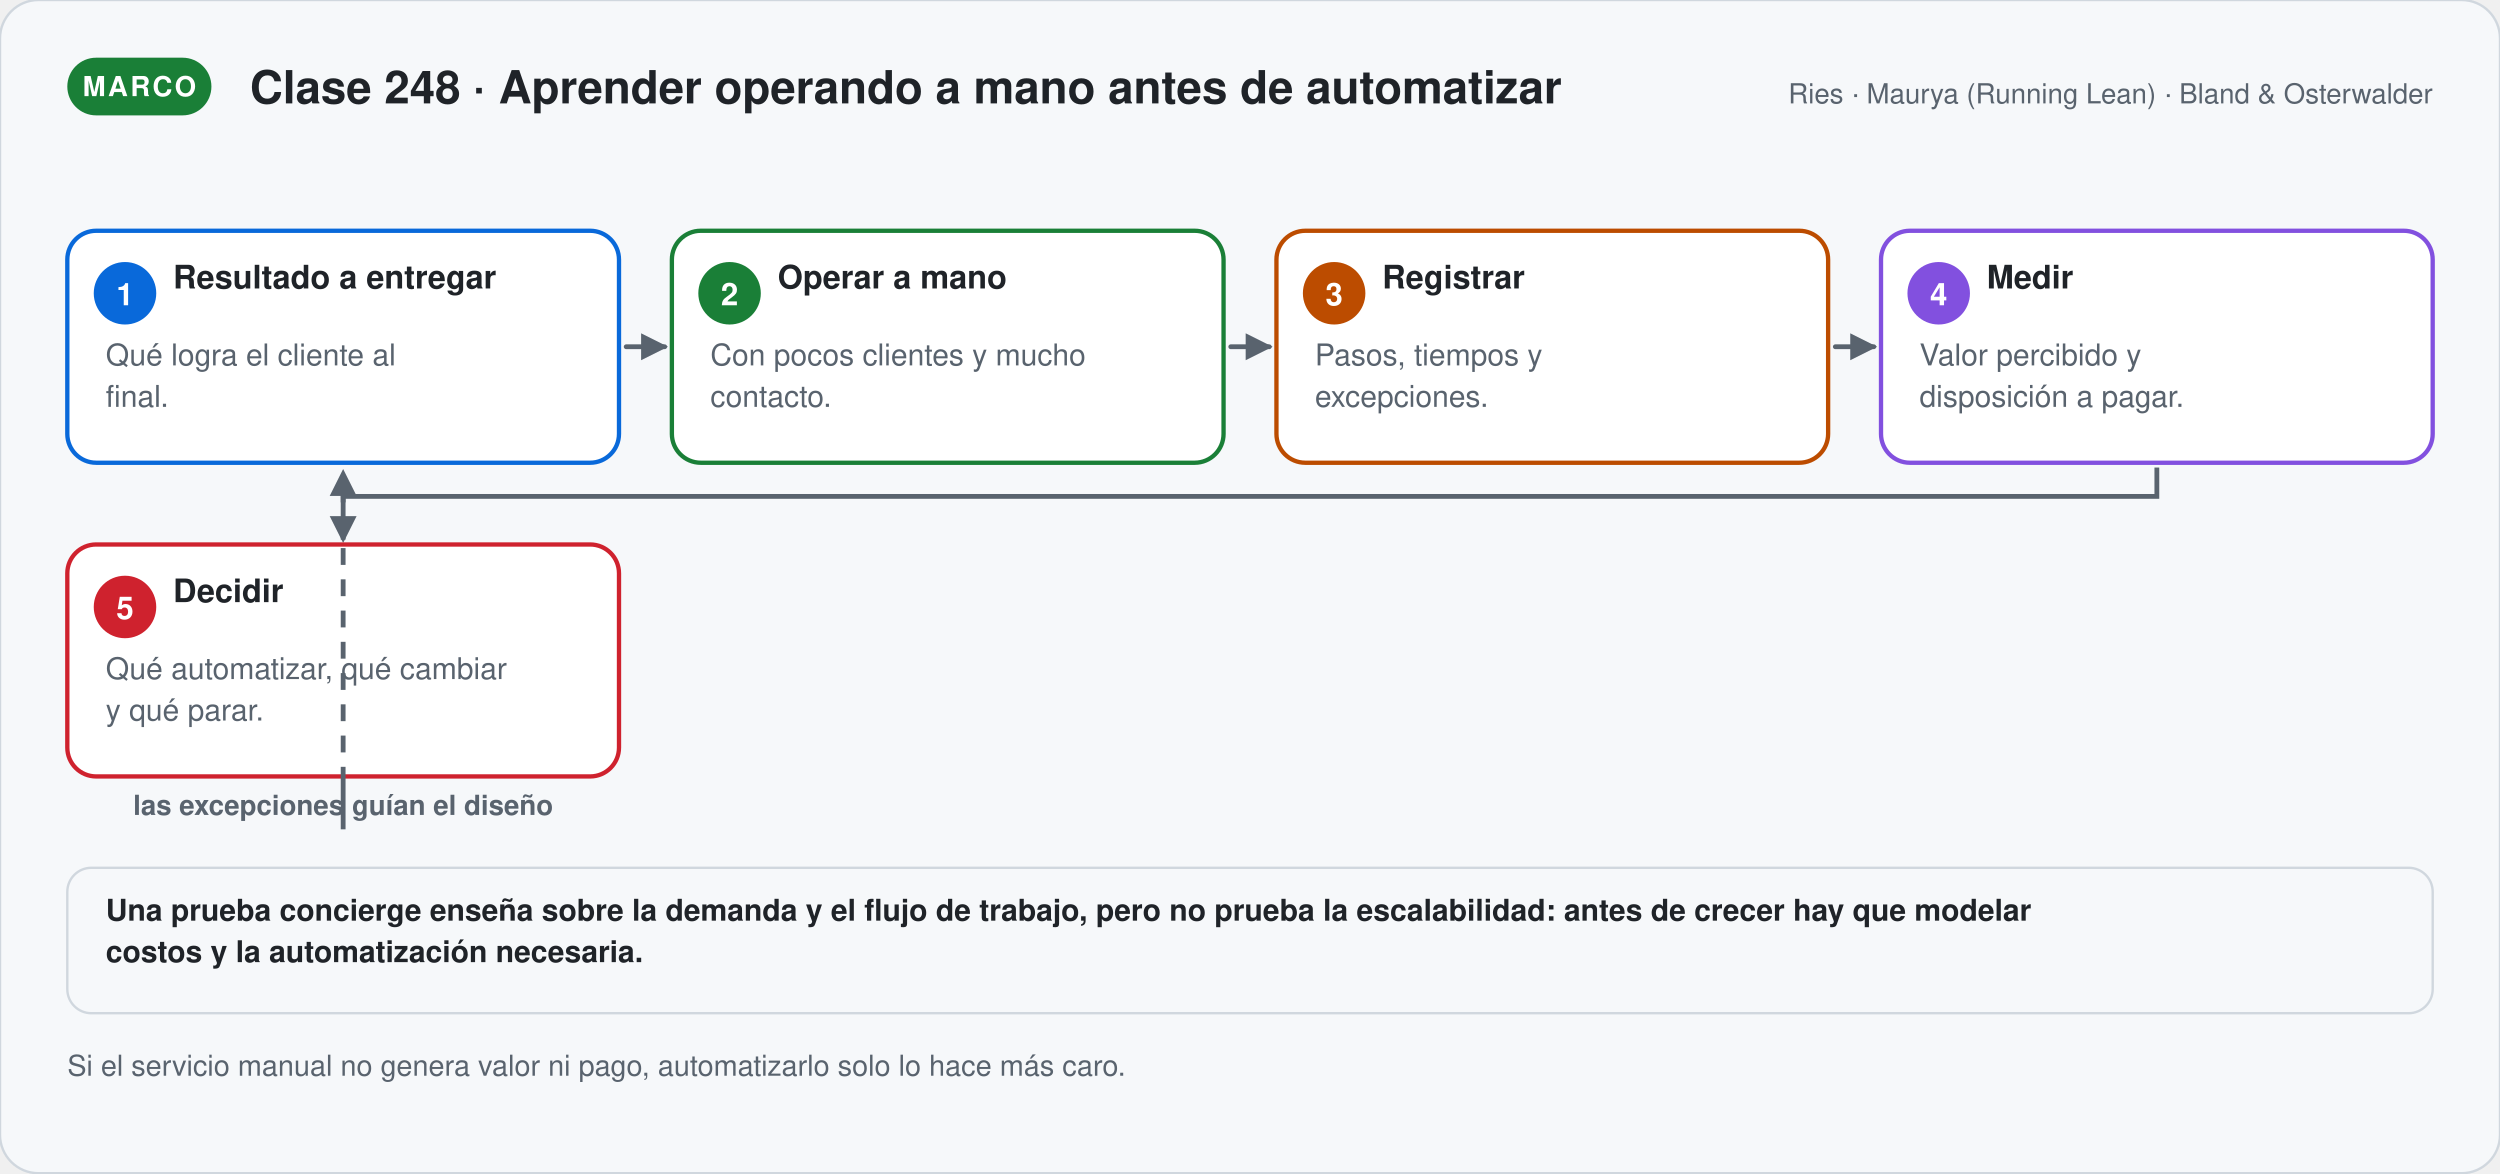
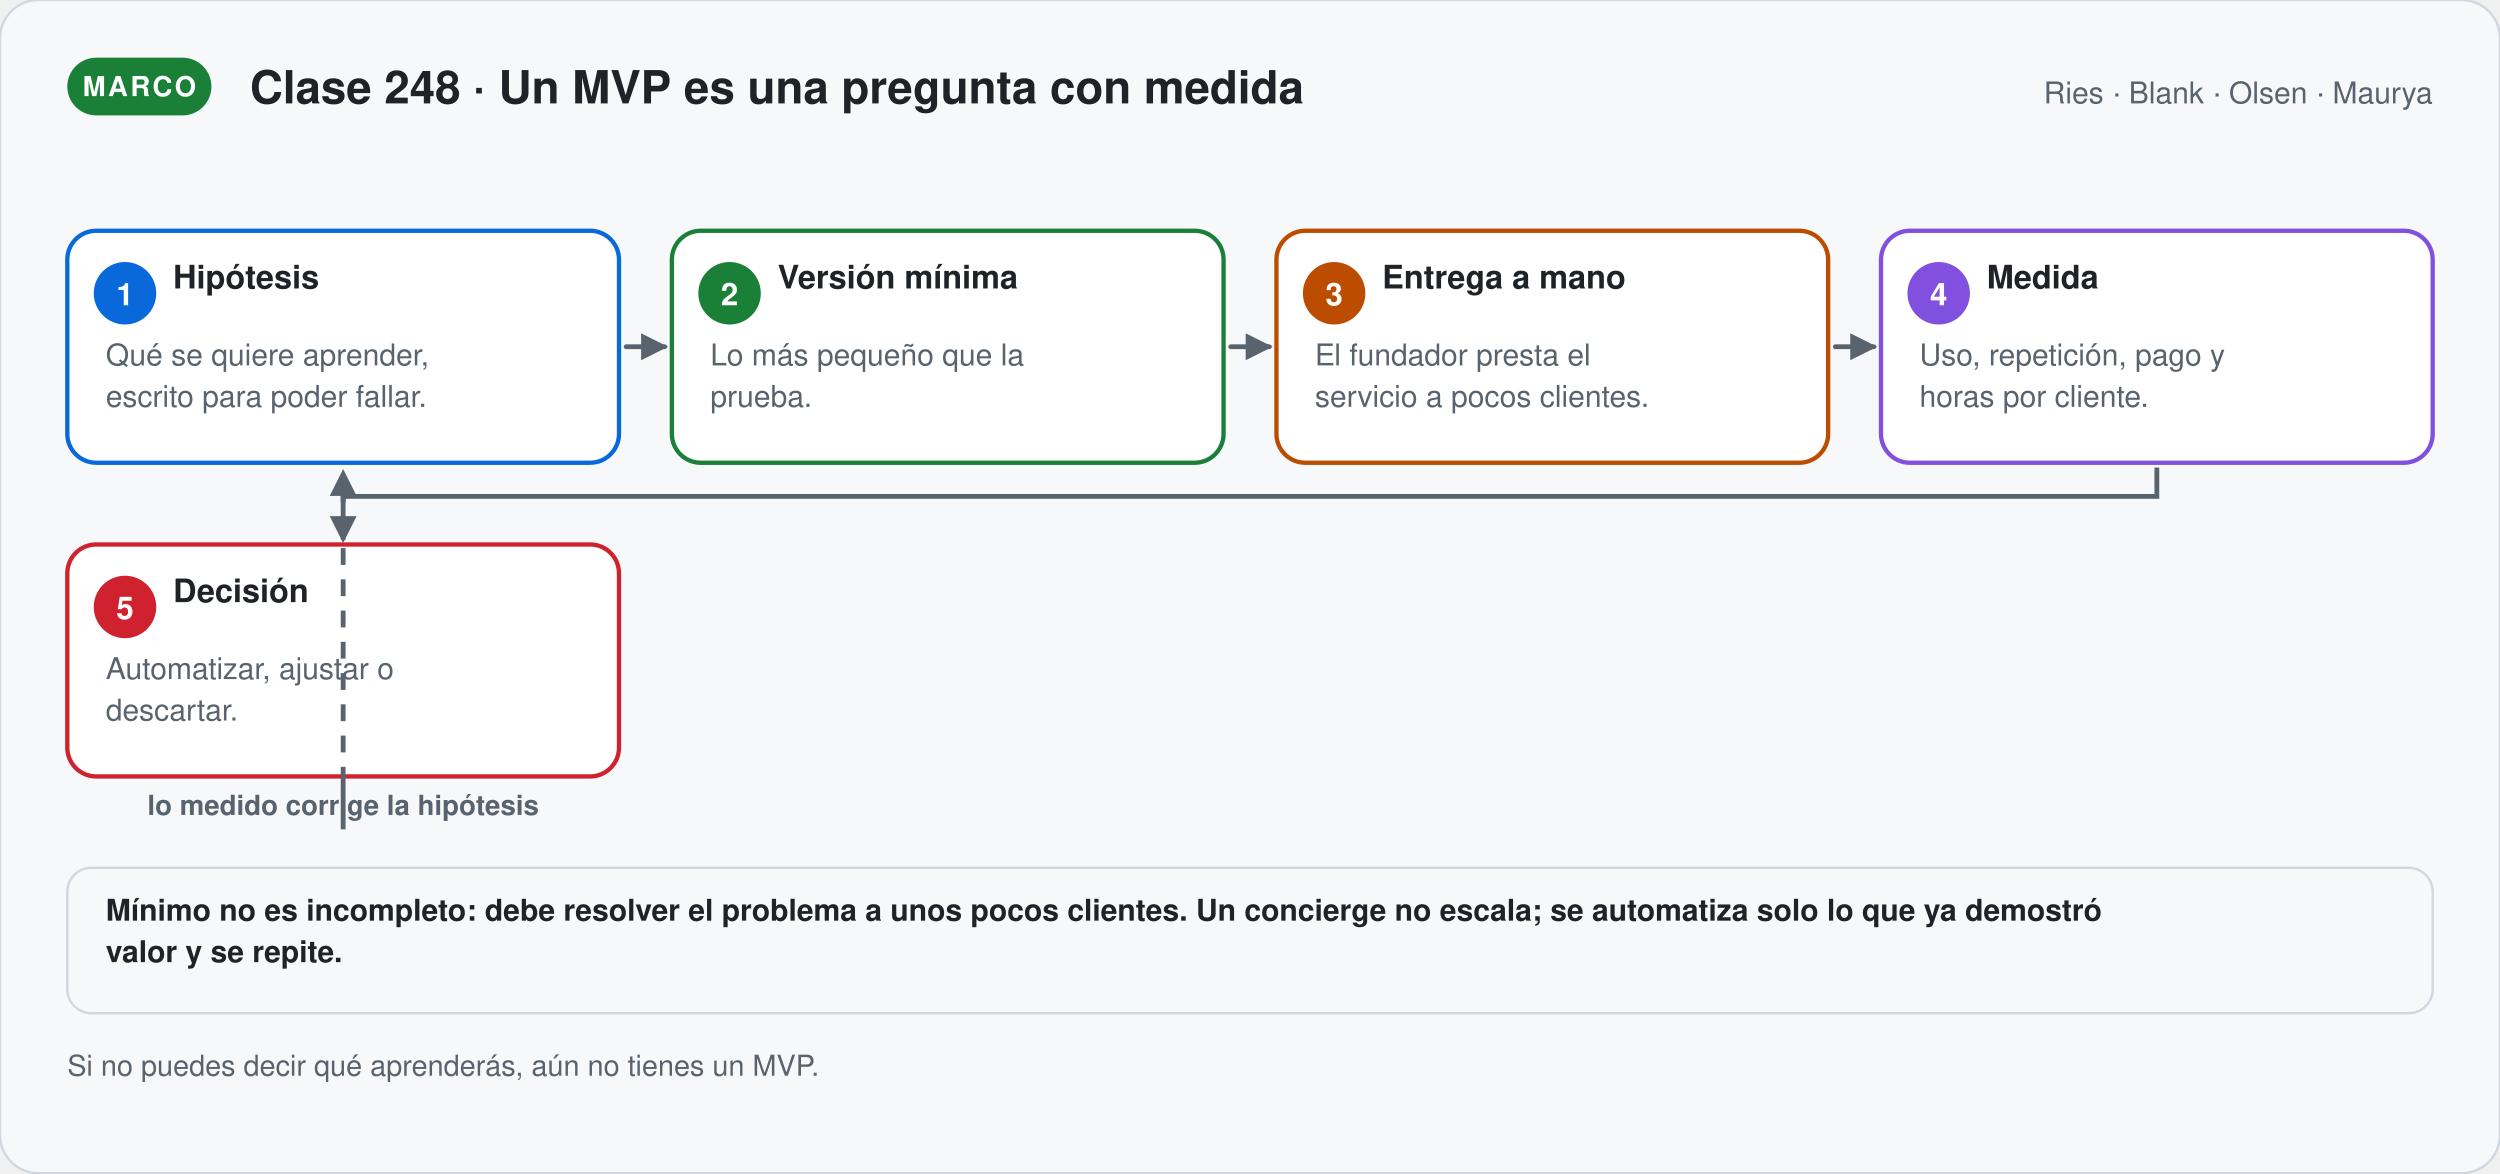
<svg xmlns="http://www.w3.org/2000/svg" viewBox="0 0 1040 488.06" width="1040" role="img" aria-labelledby="t-s248 d-s248" font-family="'Segoe UI', 'Helvetica Neue', Helvetica, Arial, sans-serif">
  <defs>
    <marker id="p-s248" viewBox="0 0 10 10" refX="8" refY="5" markerWidth="7" markerHeight="7" orient="auto">
      <path d="M1,1 L9,5 L1,9 Z" fill="#59636e" />
    </marker>
  </defs>
  <rect width="1040" height="488.06" rx="16" fill="#f6f8fa" stroke="#d0d7de" />
  <rect x="28" y="24" width="59.95" height="24" rx="12" fill="#1a7f37" />
  <text x="57.975" y="40" font-size="11.5" font-weight="700" fill="#ffffff" text-anchor="middle" letter-spacing="1">MARCO</text>
-   <text x="103.95" y="43" font-size="19" font-weight="700" fill="#1f2328" text-anchor="start">Clase 248 · Aprender operando a mano antes de automatizar</text>
-   <text x="1012" y="43" font-size="11.5" font-weight="400" fill="#59636e" text-anchor="end">Ries · Maurya (Running Lean) · Bland &amp; Osterwalder</text>
+   <text x="103.95" y="43" font-size="19" font-weight="700" fill="#1f2328" text-anchor="start">Clase 248 · Un MVP es una pregunta con medida</text>
+   <text x="1012" y="43" font-size="12.5" font-weight="400" fill="#59636e" text-anchor="end">Ries · Blank · Olsen · Maurya</text>
  <rect x="28" y="96" width="229.5" height="96.5" rx="12" fill="#ffffff" stroke="#0969da" stroke-width="1.8" />
  <circle cx="52.0" cy="122.0" r="13" fill="#0969da" />
  <text x="52" y="127" font-size="13" font-weight="700" fill="#ffffff" text-anchor="middle">1</text>
-   <text x="72" y="120" font-size="13.5" font-weight="700" fill="#1f2328" text-anchor="start">Resultado a entregar</text>
-   <text x="44" y="152" font-size="12.5" font-weight="400" fill="#59636e" text-anchor="start">Qué logra el cliente al</text>
-   <text x="44" y="169.25" font-size="12.5" font-weight="400" fill="#59636e" text-anchor="start">final.</text>
+   <text x="72" y="120" font-size="13.5" font-weight="700" fill="#1f2328" text-anchor="start">Hipótesis</text>
+   <text x="44" y="152" font-size="12.5" font-weight="400" fill="#59636e" text-anchor="start">Qué se quiere aprender,</text>
+   <text x="44" y="169.25" font-size="12.5" font-weight="400" fill="#59636e" text-anchor="start">escrito para poder fallar.</text>
  <path d="M260.5,144.25 L276.5,144.25" stroke="#59636e" stroke-width="2" fill="none" stroke-linecap="round" marker-end="url(#p-s248)" />
  <rect x="279.5" y="96" width="229.5" height="96.5" rx="12" fill="#ffffff" stroke="#1a7f37" stroke-width="1.8" />
  <circle cx="303.5" cy="122.0" r="13" fill="#1a7f37" />
  <text x="303.5" y="127" font-size="13" font-weight="700" fill="#ffffff" text-anchor="middle">2</text>
-   <text x="323.5" y="120" font-size="13.5" font-weight="700" fill="#1f2328" text-anchor="start">Operar a mano</text>
-   <text x="295.5" y="152" font-size="12.5" font-weight="400" fill="#59636e" text-anchor="start">Con pocos clientes y mucho</text>
-   <text x="295.5" y="169.25" font-size="12.5" font-weight="400" fill="#59636e" text-anchor="start">contacto.</text>
+   <text x="323.5" y="120" font-size="13.5" font-weight="700" fill="#1f2328" text-anchor="start">Versión mínima</text>
+   <text x="295.5" y="152" font-size="12.5" font-weight="400" fill="#59636e" text-anchor="start">Lo más pequeño que la</text>
+   <text x="295.5" y="169.25" font-size="12.5" font-weight="400" fill="#59636e" text-anchor="start">prueba.</text>
  <path d="M512,144.25 L528,144.25" stroke="#59636e" stroke-width="2" fill="none" stroke-linecap="round" marker-end="url(#p-s248)" />
  <rect x="531" y="96" width="229.5" height="96.5" rx="12" fill="#ffffff" stroke="#bc4c00" stroke-width="1.8" />
  <circle cx="555.0" cy="122.0" r="13" fill="#bc4c00" />
  <text x="555" y="127" font-size="13" font-weight="700" fill="#ffffff" text-anchor="middle">3</text>
-   <text x="575" y="120" font-size="13.5" font-weight="700" fill="#1f2328" text-anchor="start">Registrar</text>
-   <text x="547" y="152" font-size="12.5" font-weight="400" fill="#59636e" text-anchor="start">Pasos, tiempos y</text>
-   <text x="547" y="169.25" font-size="12.5" font-weight="400" fill="#59636e" text-anchor="start">excepciones.</text>
+   <text x="575" y="120" font-size="13.5" font-weight="700" fill="#1f2328" text-anchor="start">Entrega a mano</text>
+   <text x="547" y="152" font-size="12.5" font-weight="400" fill="#59636e" text-anchor="start">El fundador presta el</text>
+   <text x="547" y="169.25" font-size="12.5" font-weight="400" fill="#59636e" text-anchor="start">servicio a pocos clientes.</text>
  <path d="M763.5,144.25 L779.5,144.25" stroke="#59636e" stroke-width="2" fill="none" stroke-linecap="round" marker-end="url(#p-s248)" />
  <rect x="782.5" y="96" width="229.5" height="96.5" rx="12" fill="#ffffff" stroke="#8250df" stroke-width="1.8" />
  <circle cx="806.5" cy="122.0" r="13" fill="#8250df" />
  <text x="806.5" y="127" font-size="13" font-weight="700" fill="#ffffff" text-anchor="middle">4</text>
-   <text x="826.5" y="120" font-size="13.5" font-weight="700" fill="#1f2328" text-anchor="start">Medir</text>
-   <text x="798.5" y="152" font-size="12.5" font-weight="400" fill="#59636e" text-anchor="start">Valor percibido y</text>
-   <text x="798.5" y="169.25" font-size="12.5" font-weight="400" fill="#59636e" text-anchor="start">disposición a pagar.</text>
+   <text x="826.5" y="120" font-size="13.5" font-weight="700" fill="#1f2328" text-anchor="start">Medida</text>
+   <text x="798.5" y="152" font-size="12.5" font-weight="400" fill="#59636e" text-anchor="start">Uso, repetición, pago y</text>
+   <text x="798.5" y="169.25" font-size="12.5" font-weight="400" fill="#59636e" text-anchor="start">horas por cliente.</text>
  <path d="M897.25,194.5 V206.5 H142.75 V224.5" stroke="#59636e" stroke-width="2" fill="none" marker-end="url(#p-s248)" />
  <rect x="28" y="226.5" width="229.5" height="96.5" rx="12" fill="#ffffff" stroke="#cf222e" stroke-width="1.8" />
  <circle cx="52.0" cy="252.5" r="13" fill="#cf222e" />
  <text x="52" y="257.5" font-size="13" font-weight="700" fill="#ffffff" text-anchor="middle">5</text>
-   <text x="72" y="250.5" font-size="13.5" font-weight="700" fill="#1f2328" text-anchor="start">Decidir</text>
-   <text x="44" y="282.5" font-size="12.5" font-weight="400" fill="#59636e" text-anchor="start">Qué automatizar, qué cambiar</text>
-   <text x="44" y="299.75" font-size="12.5" font-weight="400" fill="#59636e" text-anchor="start">y qué parar.</text>
+   <text x="72" y="250.5" font-size="13.5" font-weight="700" fill="#1f2328" text-anchor="start">Decisión</text>
+   <text x="44" y="282.5" font-size="12.5" font-weight="400" fill="#59636e" text-anchor="start">Automatizar, ajustar o</text>
+   <text x="44" y="299.75" font-size="12.5" font-weight="400" fill="#59636e" text-anchor="start">descartar.</text>
  <path d="M142.75,325.0 V345.0 H142.75 V196.5" stroke="#59636e" stroke-width="2" fill="none" stroke-dasharray="7 6" marker-end="url(#p-s248)" />
-   <text x="142.75" y="339" font-size="11.5" font-weight="600" fill="#59636e" text-anchor="middle">las excepciones guían el diseño</text>
+   <text x="142.75" y="339" font-size="11.5" font-weight="600" fill="#59636e" text-anchor="middle">lo medido corrige la hipótesis</text>
  <rect x="28" y="361" width="984" height="60.5" rx="10" fill="#f6f8fa" stroke="#d0d7de" stroke-width="1" />
-   <text x="44" y="383" font-size="12.5" font-weight="600" fill="#1f2328" text-anchor="start">Una prueba concierge enseña sobre la demanda y el flujo de trabajo, pero no prueba la escalabilidad: antes de crecer hay que modelar</text>
-   <text x="44" y="400.25" font-size="12.5" font-weight="600" fill="#1f2328" text-anchor="start">costos y la automatización necesaria.</text>
-   <text x="28" y="447.5" font-size="12" font-weight="400" fill="#59636e" text-anchor="start">Si el servicio manual no genera valor ni pago, automatizarlo solo lo hace más caro.</text>
+   <text x="44" y="383" font-size="12.5" font-weight="600" fill="#1f2328" text-anchor="start">Mínimo no es incompleto: debe resolver el problema a unos pocos clientes. Un concierge no escala; se automatiza solo lo que ya demostró</text>
+   <text x="44" y="400.25" font-size="12.5" font-weight="600" fill="#1f2328" text-anchor="start">valor y se repite.</text>
+   <text x="28" y="447.5" font-size="12" font-weight="400" fill="#59636e" text-anchor="start">Si no puedes decir qué aprenderás, aún no tienes un MVP.</text>
</svg>
